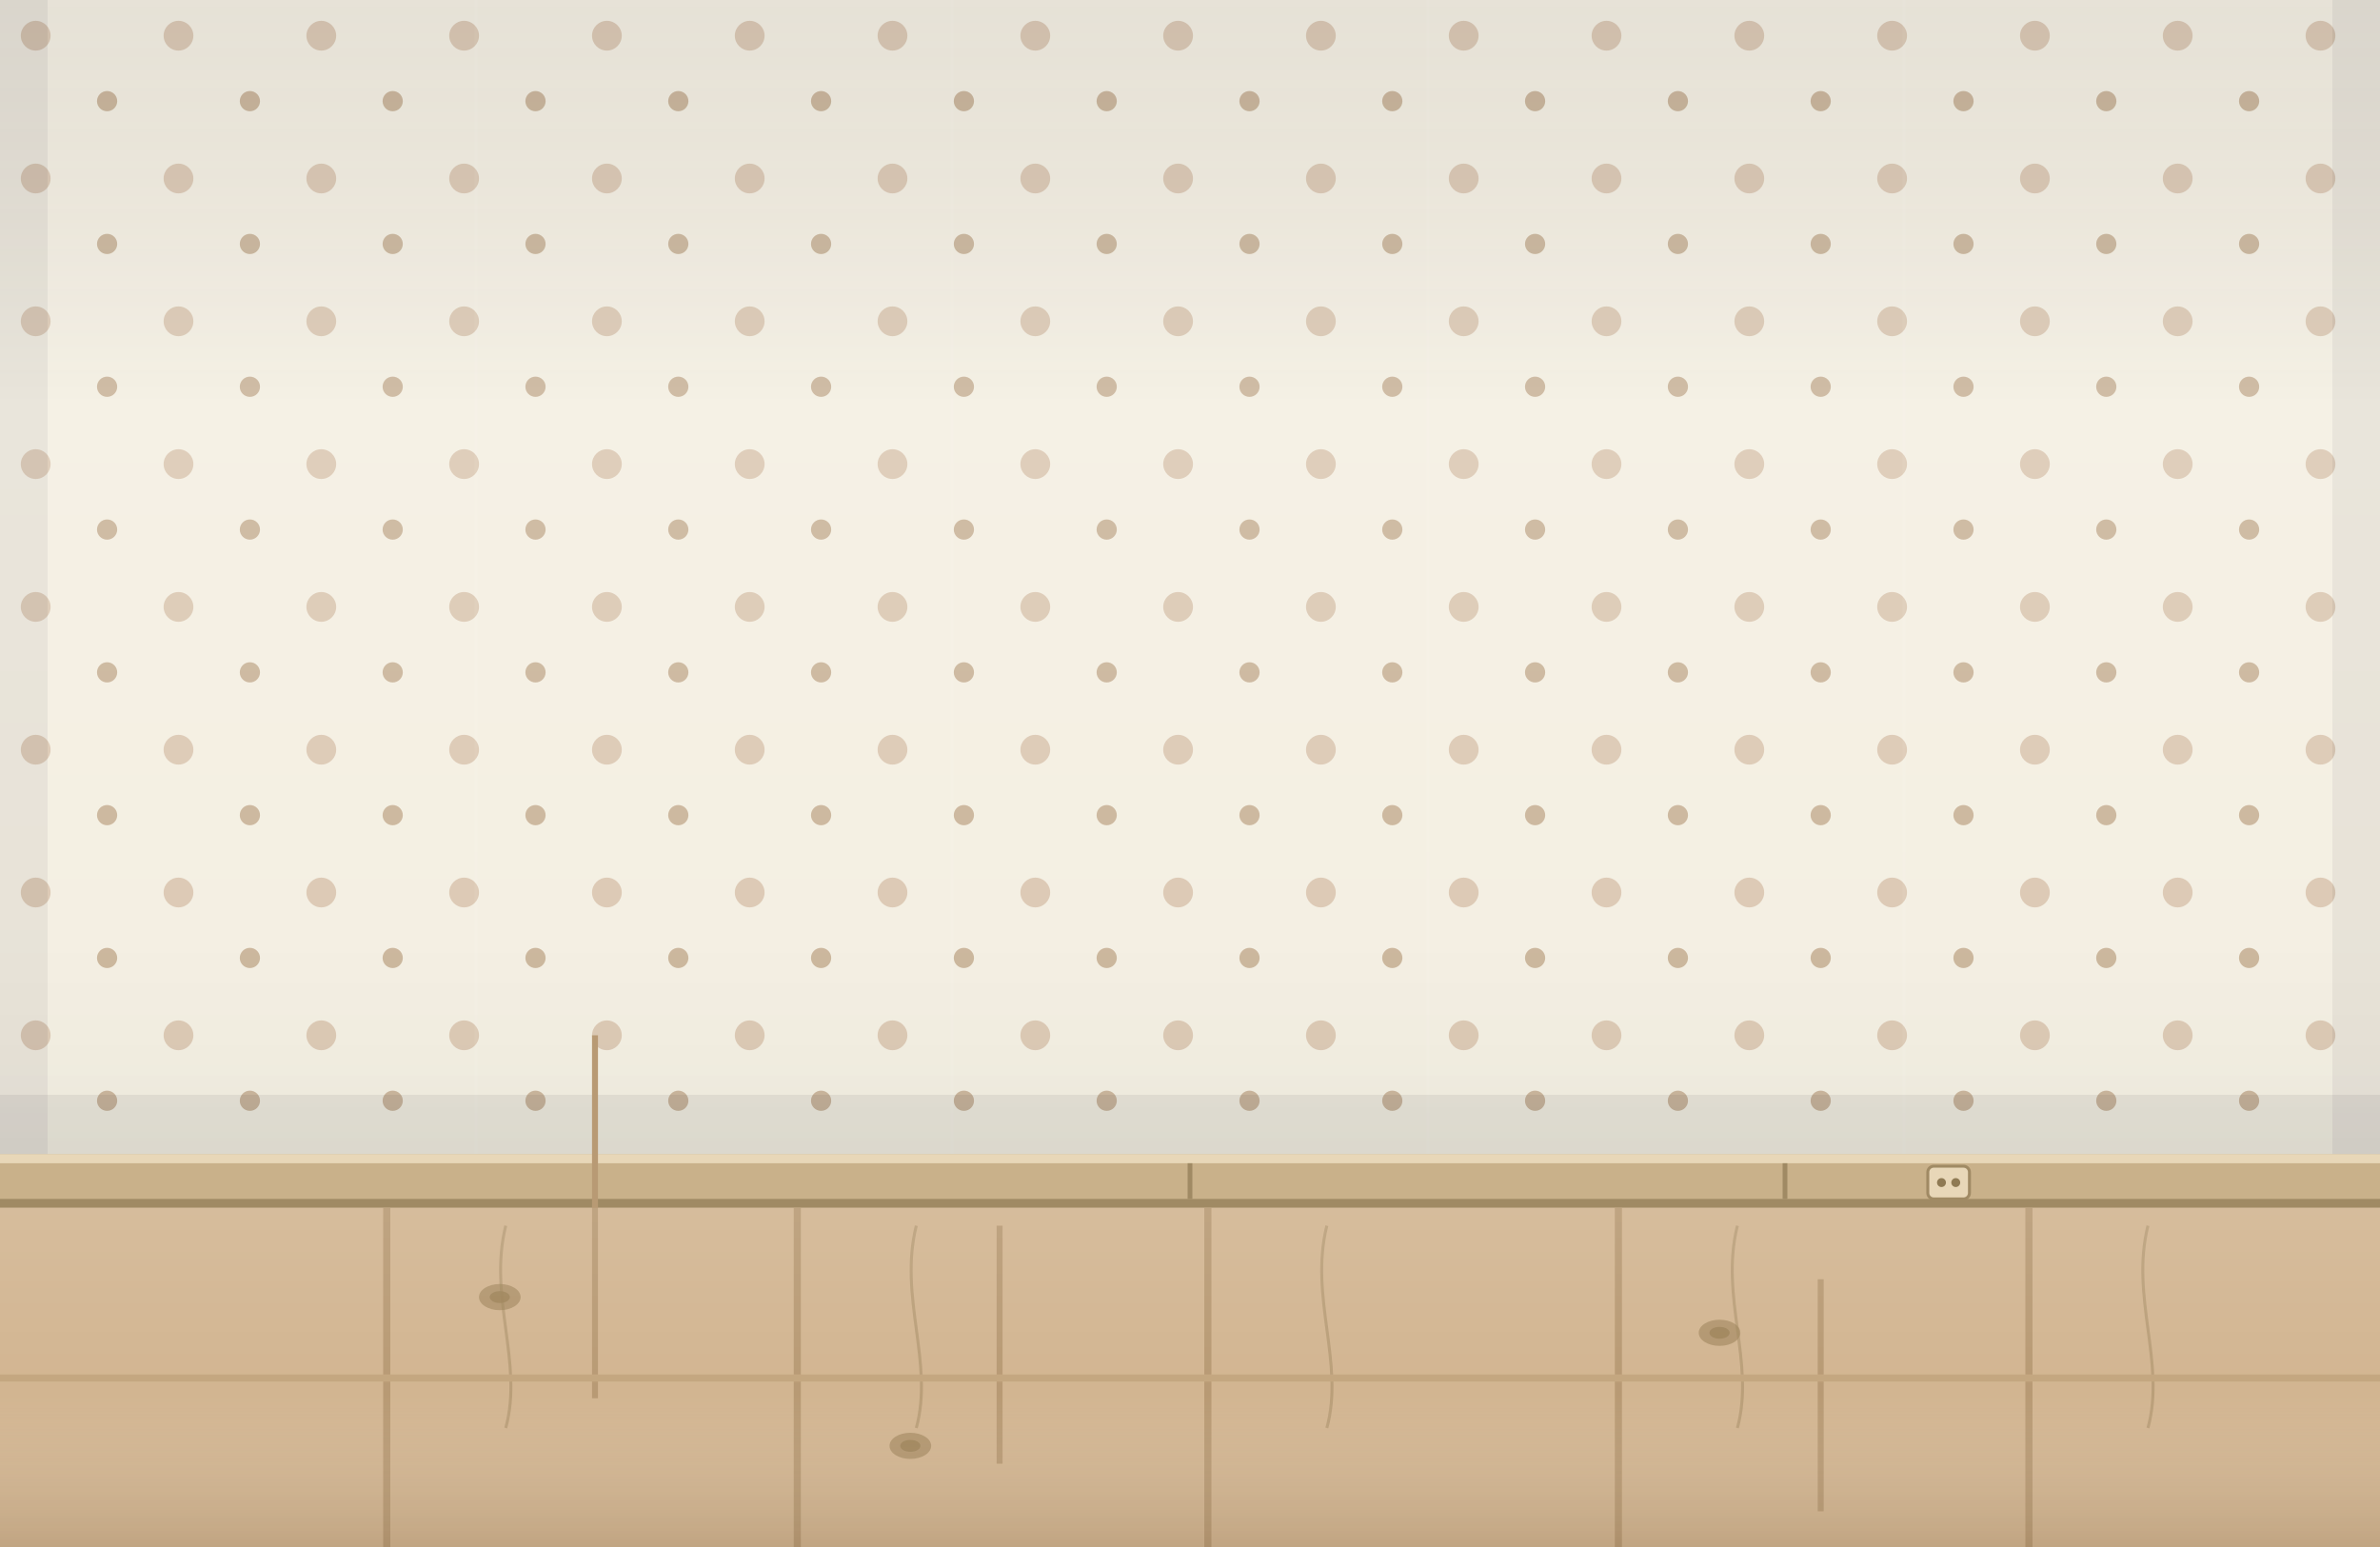
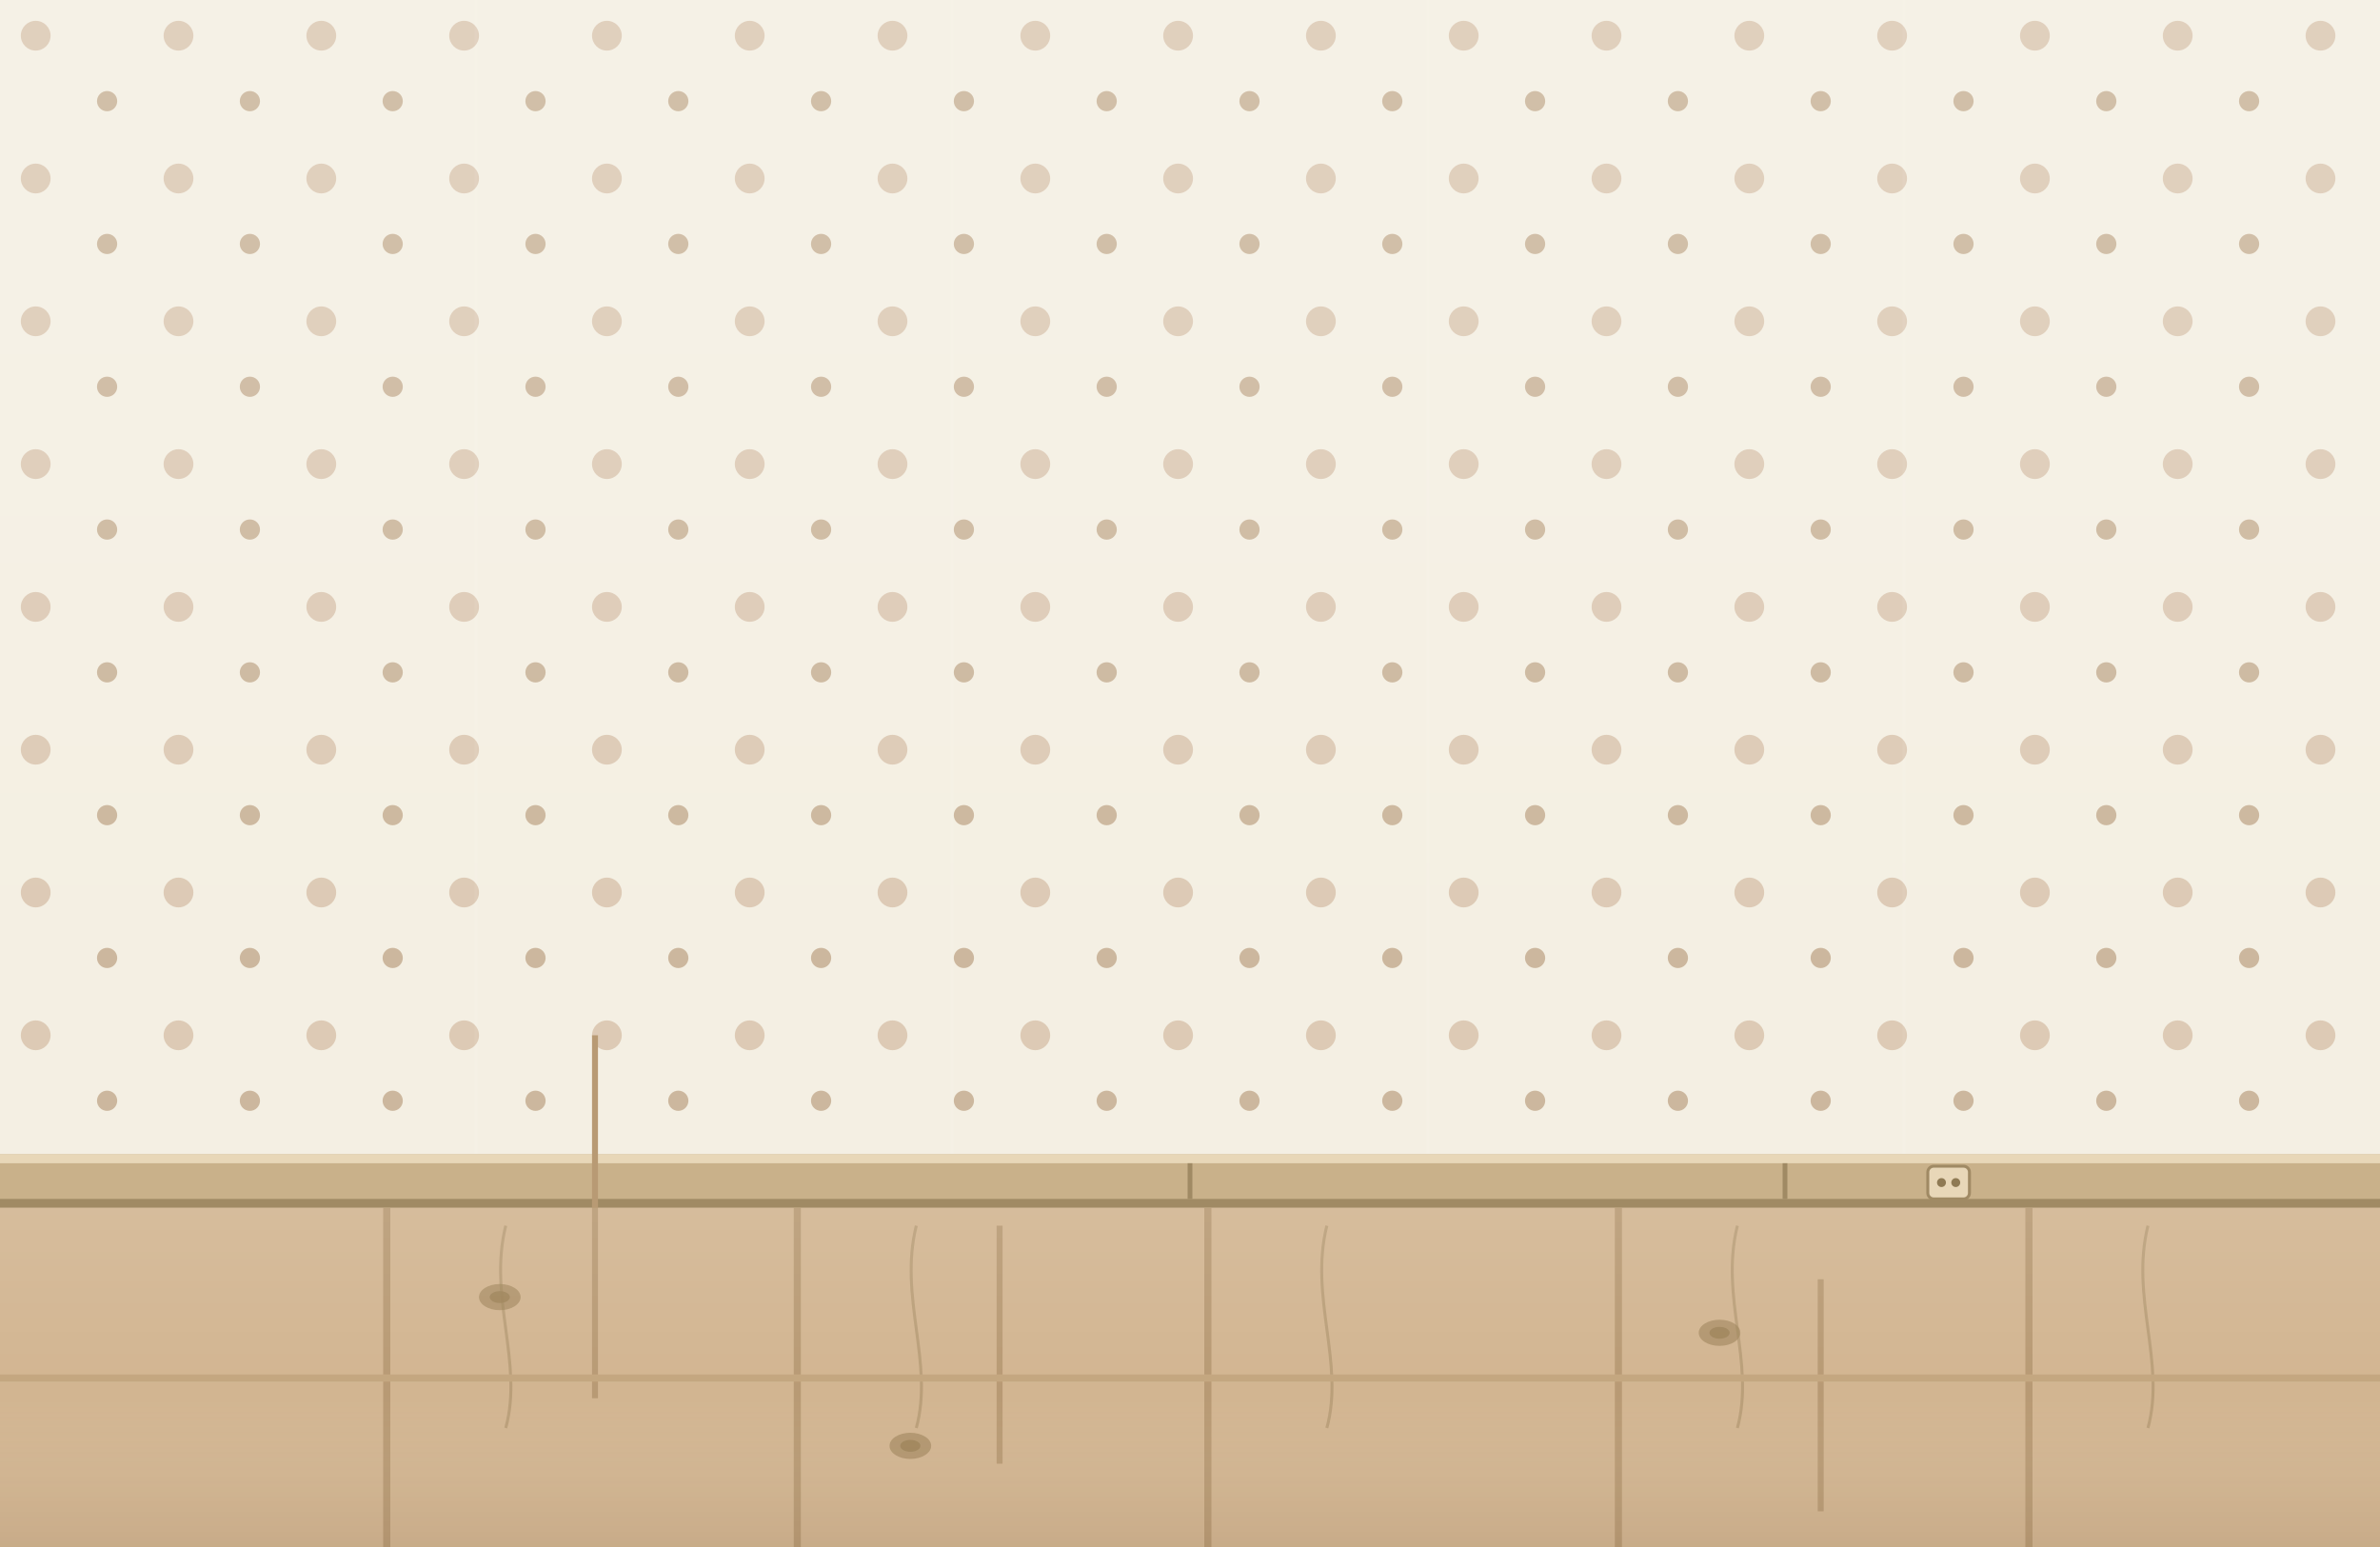
<svg xmlns="http://www.w3.org/2000/svg" viewBox="0 0 800 520" preserveAspectRatio="xMidYMid slice">
  <style>
    .st { animation: twinkle 2.6s ease-in-out infinite; }
    @keyframes twinkle { 0%, 100% { opacity: 0.25; } 50% { opacity: 1; } }
    .rain { animation: fall 1.6s linear infinite; }
    @keyframes fall { 0% { transform: translateY(-140px); } 100% { transform: translateY(0); } }
    .pt { animation: petal 8s linear infinite; }
    .pt.p2 { animation-duration: 10s; animation-delay: 2.6s; }
    .pt.p3 { animation-duration: 9s; animation-delay: 5s; }
    @keyframes petal { 0% { transform: translate(0, -20px) rotate(0deg); opacity: 0; } 12% { opacity: 1; } 88% { opacity: 1; } 100% { transform: translate(-60px, 420px) rotate(300deg); opacity: 0; } }
    .mist1 { animation: mbreath 9s ease-in-out infinite alternate; }
    .mist2 { animation: mbreath 12s ease-in-out infinite alternate; animation-delay: 2s; }
    @keyframes mbreath { 0% { opacity: 0.5; } 100% { opacity: 0.85; } }
  </style>
  <defs>
    <pattern id="wp" width="48" height="48" patternUnits="userSpaceOnUse">
      <rect width="48" height="48" fill="#f4efe2" />
      <circle cx="12" cy="12" r="5" fill="#dcc9b4" />
      <circle cx="36" cy="34" r="3.4" fill="#cbb69c" />
    </pattern>
    <linearGradient id="wallGlow" x1="0" y1="0" x2="0" y2="1">
-       <stop offset="0" stop-color="#0a1420" stop-opacity="0.06" />
-       <stop offset="0.35" stop-color="#ffffff" stop-opacity="0.10" />
+       <stop offset="0.3" stop-color="#ffffff" stop-opacity="0.12" />
      <stop offset="0.8" stop-color="#ffffff" stop-opacity="0.02" />
-       <stop offset="1" stop-color="#0a1420" stop-opacity="0.05" />
    </linearGradient>
    <linearGradient id="floorShade" x1="0" y1="0" x2="0" y2="1">
      <stop offset="0" stop-color="#ffffff" stop-opacity="0.1" />
      <stop offset="0.55" stop-color="#ffffff" stop-opacity="0" />
-       <stop offset="1" stop-color="#7c6244" stop-opacity="0.2" />
+       <stop offset="1" stop-color="#7c6244" stop-opacity="0.12" />
    </linearGradient>
  </defs>
  <rect width="800" height="395" fill="url(#wp)" />
  <line x1="160" y1="0" x2="160" y2="388" stroke="#ffffff" stroke-width="1" opacity="0.06" />
  <line x1="320" y1="0" x2="320" y2="388" stroke="#ffffff" stroke-width="1" opacity="0.06" />
  <line x1="480" y1="0" x2="480" y2="388" stroke="#ffffff" stroke-width="1" opacity="0.06" />
  <line x1="640" y1="0" x2="640" y2="388" stroke="#ffffff" stroke-width="1" opacity="0.06" />
-   <rect width="16" height="388" fill="#0a1420" opacity="0.06" />
-   <rect x="784" width="16" height="388" fill="#0a1420" opacity="0.06" />
  <rect width="800" height="395" fill="url(#wallGlow)" />
-   <rect y="368" width="800" height="20" fill="#0a1420" opacity="0.07" />
  <rect y="388" width="800" height="18" fill="#c9b18a" />
  <rect y="388" width="800" height="3" fill="#e8d7b8" />
  <line x1="200" y1="391" x2="200" y2="403" stroke="#a08a64" stroke-width="1.6" />
  <line x1="400" y1="391" x2="400" y2="403" stroke="#a08a64" stroke-width="1.6" />
  <line x1="600" y1="391" x2="600" y2="403" stroke="#a08a64" stroke-width="1.6" />
  <rect y="403" width="800" height="3" fill="#a08a64" />
  <g>
    <rect x="648" y="392" width="14" height="11" rx="2" fill="#e8d7b8" stroke="#a08a64" stroke-width="1" />
    <circle cx="652.6" cy="397.5" r="1.5" fill="#8f7a54" />
    <circle cx="657.4" cy="397.5" r="1.5" fill="#8f7a54" />
  </g>
  <rect y="406" width="800" height="114" fill="#d2b591" />
  <g>
    <line x1="130" y1="406" x2="130" y2="520" stroke="#b89a74" stroke-width="2.4" />
    <line x1="268" y1="406" x2="268" y2="520" stroke="#b89a74" stroke-width="2.4" />
    <line x1="406" y1="406" x2="406" y2="520" stroke="#b89a74" stroke-width="2.4" />
    <line x1="544" y1="406" x2="544" y2="520" stroke="#b89a74" stroke-width="2.4" />
    <line x1="682" y1="406" x2="682" y2="520" stroke="#b89a74" stroke-width="2.4" />
  </g>
  <g>
    <line x1="200" y1="470" x2="200" y2="348" stroke="#b89a74" stroke-width="2" />
    <line x1="336" y1="412" x2="336" y2="492" stroke="#b89a74" stroke-width="2" />
    <line x1="612" y1="430" x2="612" y2="508" stroke="#b89a74" stroke-width="2" />
  </g>
  <g>
    <path d="M170 412 C164 436 176 458 170 480" stroke="#a68c66" stroke-width="1" fill="none" opacity="0.55" />
    <path d="M308 412 C302 436 314 458 308 480" stroke="#a68c66" stroke-width="1" fill="none" opacity="0.55" />
    <path d="M446 412 C440 436 452 458 446 480" stroke="#a68c66" stroke-width="1" fill="none" opacity="0.55" />
    <path d="M584 412 C578 436 590 458 584 480" stroke="#a68c66" stroke-width="1" fill="none" opacity="0.55" />
    <path d="M722 412 C716 436 728 458 722 480" stroke="#a68c66" stroke-width="1" fill="none" opacity="0.55" />
  </g>
  <g>
    <ellipse cx="168" cy="436" rx="7" ry="4.4" fill="#9c8258" opacity="0.6" />
    <ellipse cx="168" cy="436" rx="3.4" ry="2" fill="#9c8258" opacity="0.8" />
    <ellipse cx="306" cy="486" rx="7" ry="4.4" fill="#9c8258" opacity="0.6" />
    <ellipse cx="306" cy="486" rx="3.4" ry="2" fill="#9c8258" opacity="0.8" />
    <ellipse cx="578" cy="448" rx="7" ry="4.4" fill="#9c8258" opacity="0.6" />
    <ellipse cx="578" cy="448" rx="3.4" ry="2" fill="#9c8258" opacity="0.8" />
  </g>
  <rect y="462" width="800" height="2.4" fill="#c4a67f" />
  <rect y="406" width="800" height="114" fill="url(#floorShade)" />
</svg>
